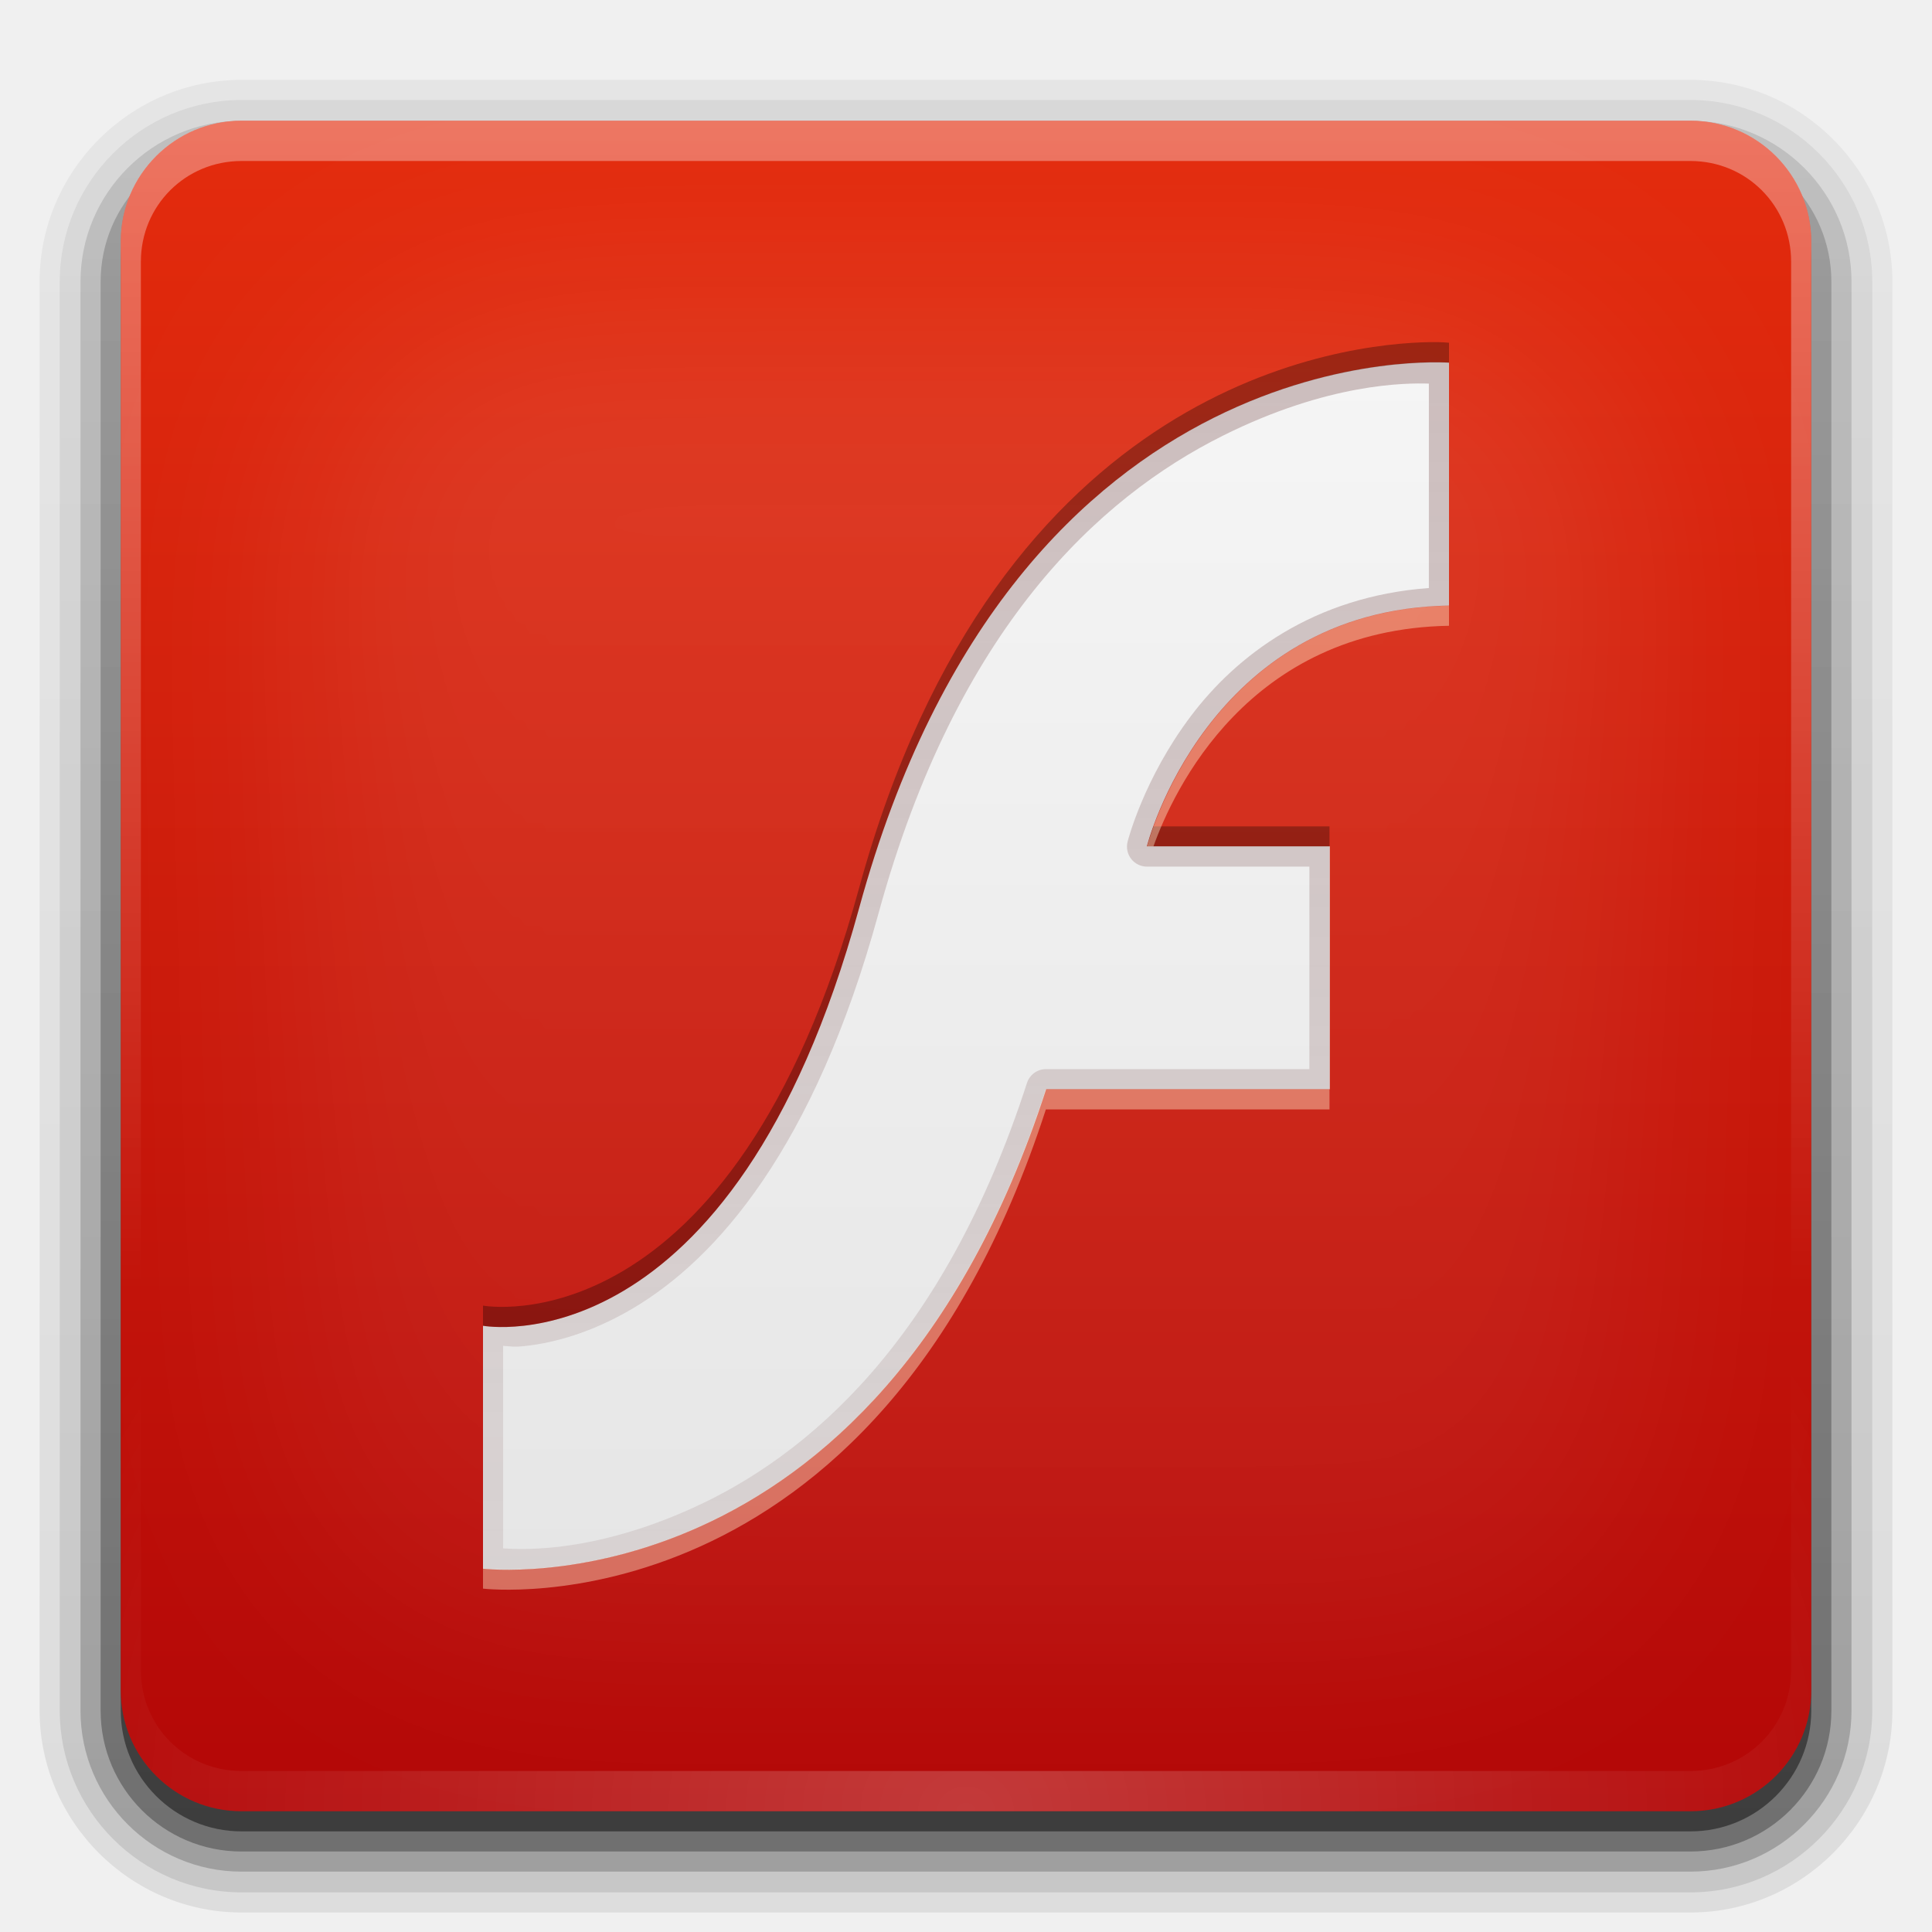
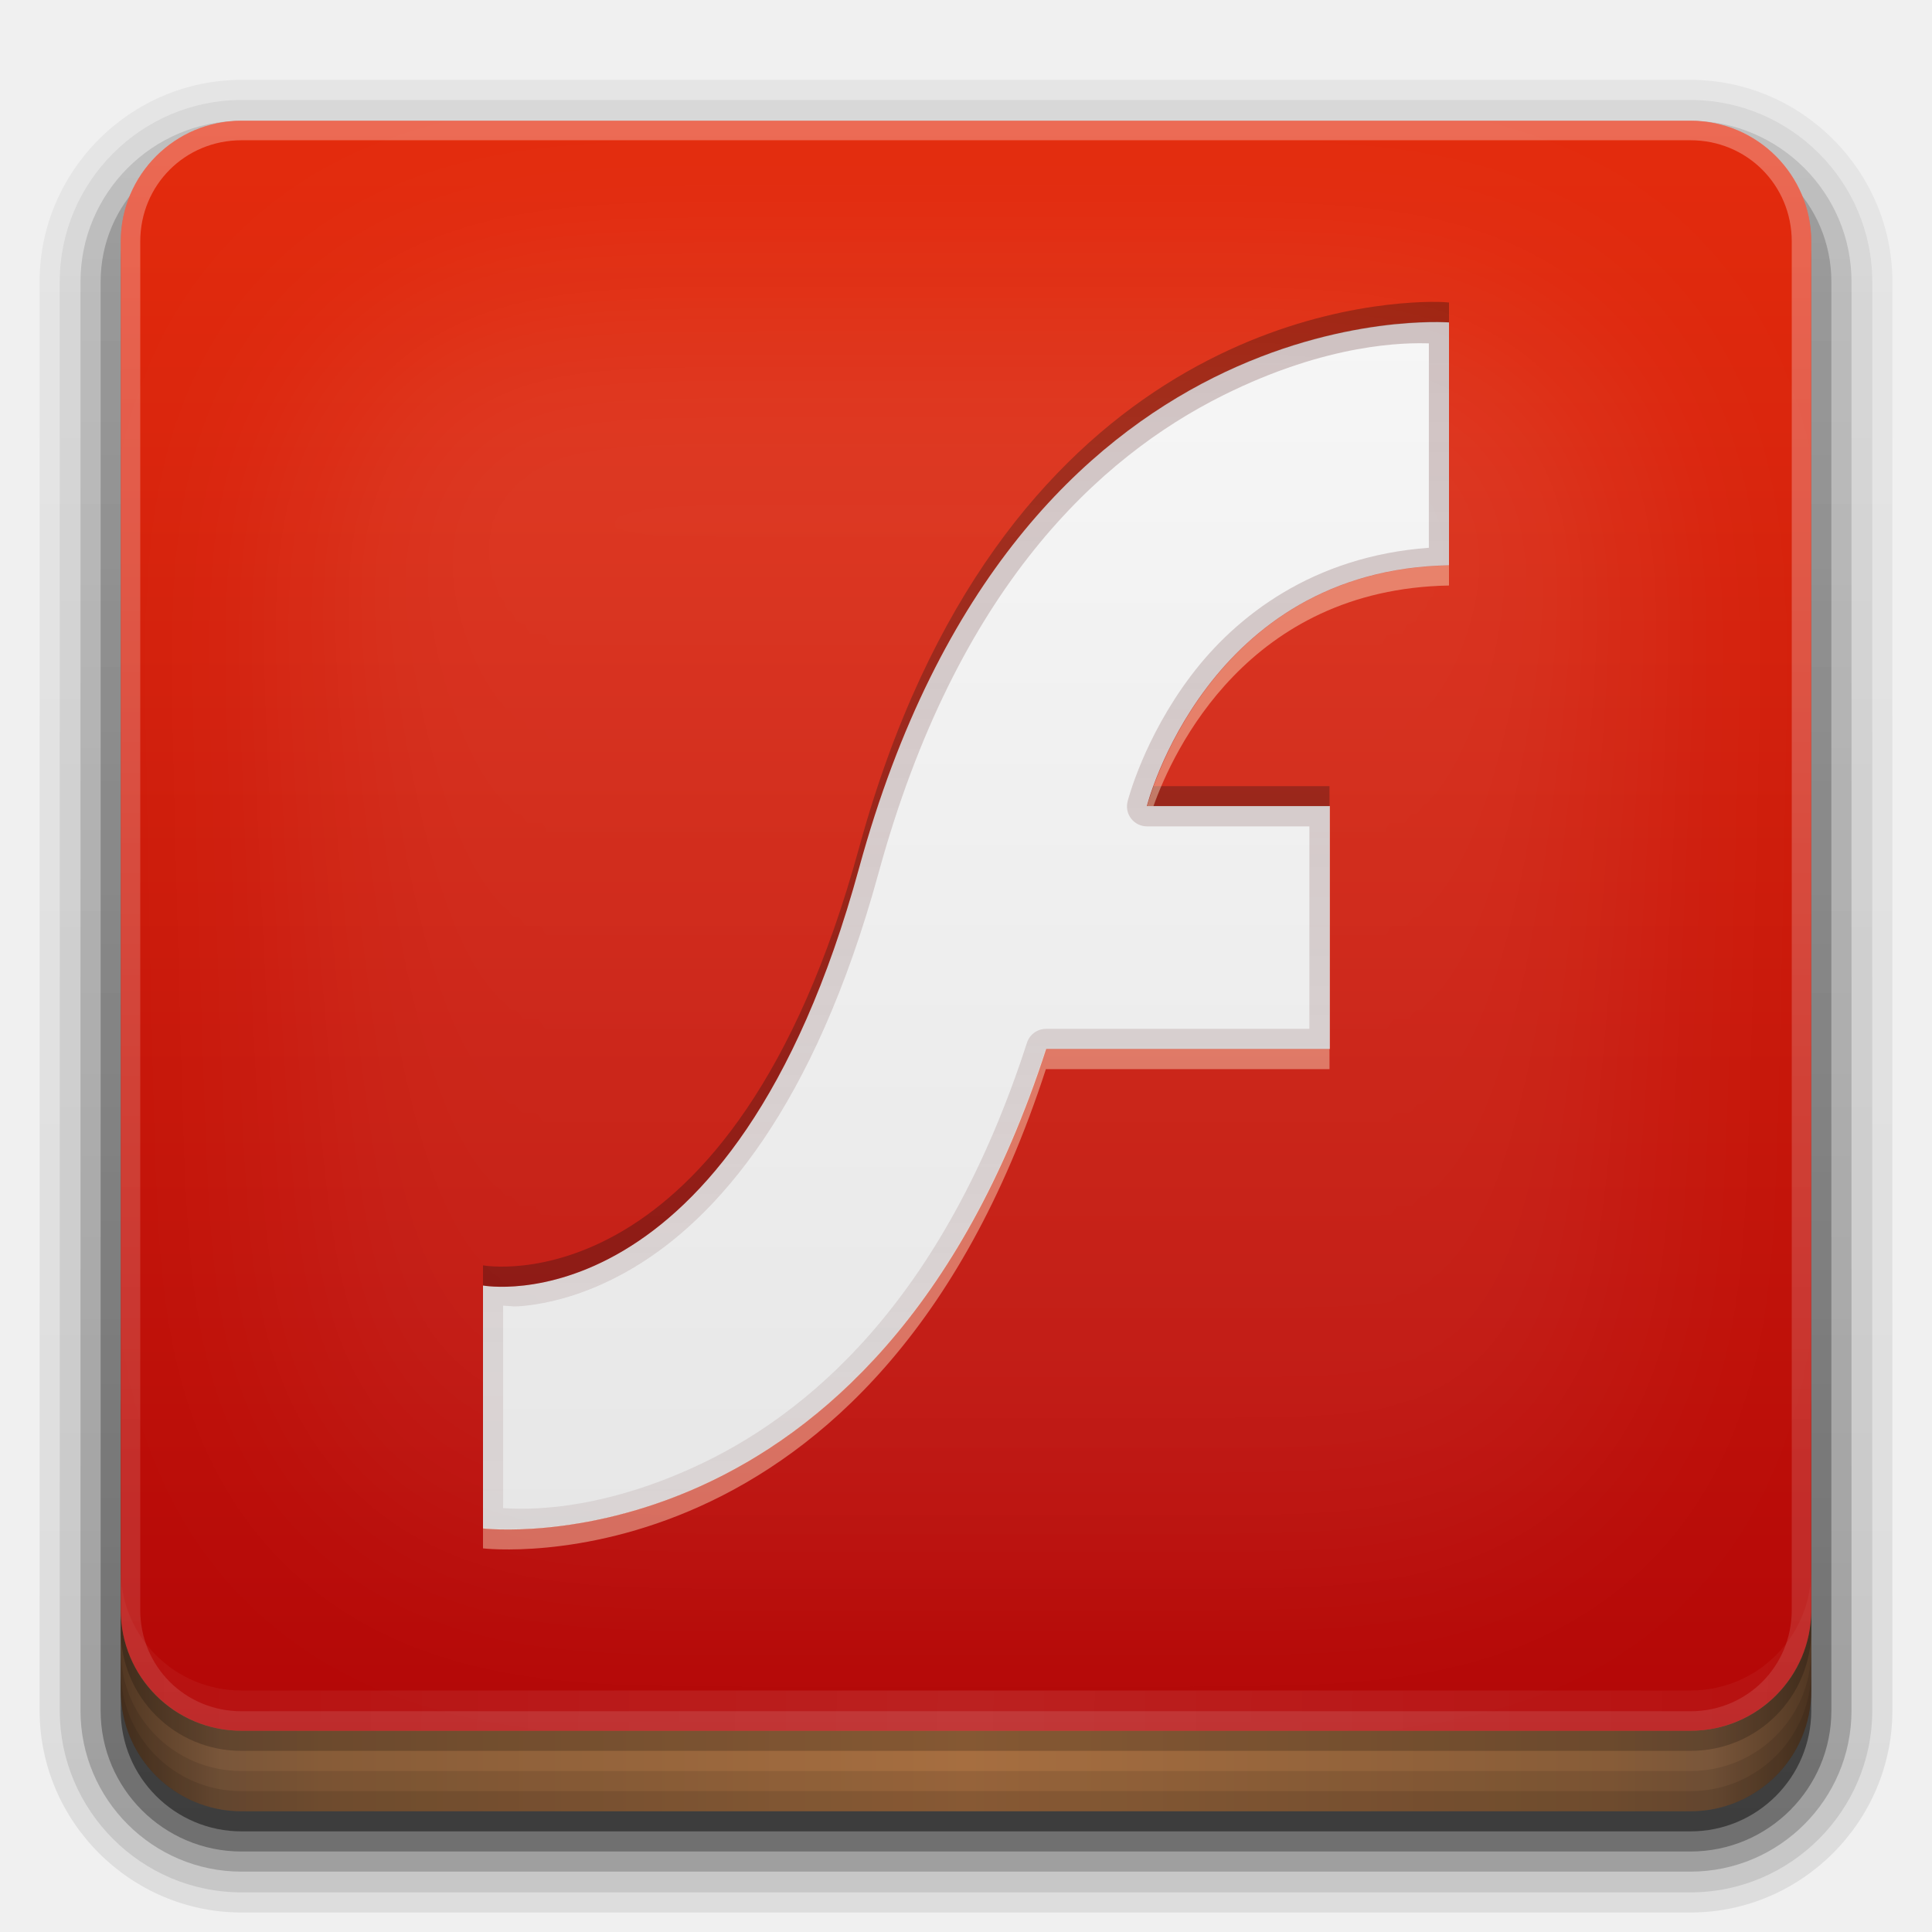
<svg xmlns="http://www.w3.org/2000/svg" xmlns:xlink="http://www.w3.org/1999/xlink" version="1.0" width="96" height="96" id="svg2408">
  <defs id="defs2410">
-     <linearGradient id="linearGradient3825">
-       <stop id="stop3827" style="stop-color:#501616;stop-opacity:1" offset="0" />
-       <stop id="stop3829" style="stop-color:#501616;stop-opacity:0" offset="1" />
+     <linearGradient id="linearGradient4384">
+       <stop id="stop4386" style="stop-color:#ffffff;stop-opacity:1" offset="0" />
+       <stop id="stop4388" style="stop-color:#ffffff;stop-opacity:0" offset="1" />
    </linearGradient>
-     <linearGradient id="linearGradient3694">
-       <stop id="stop3696" style="stop-color:#e6e6e6;stop-opacity:1" offset="0" />
-       <stop id="stop3698" style="stop-color:#f5f5f5;stop-opacity:1" offset="1" />
-     </linearGradient>
-     <linearGradient id="linearGradient3688">
-       <stop id="stop3690" style="stop-color:#b30707;stop-opacity:1" offset="0" />
-       <stop id="stop3692" style="stop-color:#e42c0d;stop-opacity:1" offset="1" />
+     <linearGradient id="linearGradient4367">
+       <stop id="stop4369" style="stop-color:#ffffff;stop-opacity:0.718" offset="0" />
+       <stop id="stop4371" style="stop-color:#ffffff;stop-opacity:1" offset="1" />
    </linearGradient>
    <linearGradient x1="45.448" y1="92.54" x2="45.448" y2="7.017" id="ButtonShadow" gradientUnits="userSpaceOnUse" gradientTransform="scale(1.005865,0.994169)">
      <stop id="stop3750" style="stop-color:#000000;stop-opacity:1" offset="0" />
      <stop id="stop3752" style="stop-color:#000000;stop-opacity:0.588" offset="1" />
    </linearGradient>
    <linearGradient id="linearGradient3737">
      <stop id="stop3739" style="stop-color:#ffffff;stop-opacity:1" offset="0" />
      <stop id="stop3741" style="stop-color:#ffffff;stop-opacity:0" offset="1" />
    </linearGradient>
    <filter color-interpolation-filters="sRGB" id="filter3174">
      <feGaussianBlur id="feGaussianBlur3176" stdDeviation="1.71" />
    </filter>
-     <linearGradient x1="36.357" y1="6" x2="36.357" y2="63.893" id="linearGradient3188" xlink:href="#linearGradient3737" gradientUnits="userSpaceOnUse" />
    <filter x="-0.192" y="-0.192" width="1.384" height="1.384" color-interpolation-filters="sRGB" id="filter3794">
      <feGaussianBlur id="feGaussianBlur3796" stdDeviation="5.28" />
    </filter>
    <linearGradient x1="48" y1="20.221" x2="48" y2="138.661" id="linearGradient3613" xlink:href="#linearGradient3737" gradientUnits="userSpaceOnUse" />
-     <radialGradient cx="48" cy="90.172" r="42" fx="48" fy="90.172" id="radialGradient3619" xlink:href="#linearGradient3737" gradientUnits="userSpaceOnUse" gradientTransform="matrix(1.157313,0,0,0.9959077,-7.551021,0.1971319)" />
-     <clipPath id="clipPath3613">
-       <rect width="84" height="84" rx="6" ry="6" x="6" y="6" id="rect3615" style="fill:#ffffff;fill-opacity:1;fill-rule:nonzero;stroke:none" />
-     </clipPath>
-     <linearGradient x1="48" y1="90" x2="48" y2="5.988" id="linearGradient3617" xlink:href="#linearGradient3688" gradientUnits="userSpaceOnUse" />
    <linearGradient x1="45.448" y1="92.54" x2="45.448" y2="7.017" id="ButtonShadow-0" gradientUnits="userSpaceOnUse" gradientTransform="matrix(1.005865,0,0,0.994169,100,0)">
      <stop id="stop3750-8" style="stop-color:#000000;stop-opacity:1" offset="0" />
      <stop id="stop3752-5" style="stop-color:#000000;stop-opacity:0.588" offset="1" />
    </linearGradient>
    <linearGradient x1="32.251" y1="6.132" x2="32.251" y2="90.239" id="linearGradient3780" xlink:href="#ButtonShadow-0" gradientUnits="userSpaceOnUse" gradientTransform="matrix(1.02381,0,0,1.011905,-1.142857,-98.07143)" />
    <linearGradient x1="32.251" y1="6.132" x2="32.251" y2="90.239" id="linearGradient3772" xlink:href="#ButtonShadow-0" gradientUnits="userSpaceOnUse" gradientTransform="matrix(1.02381,0,0,1.011905,-1.142857,-98.07143)" />
    <linearGradient x1="32.251" y1="6.132" x2="32.251" y2="90.239" id="linearGradient3725" xlink:href="#ButtonShadow-0" gradientUnits="userSpaceOnUse" gradientTransform="matrix(1.02381,0,0,1.011905,-1.142857,-98.07143)" />
    <linearGradient x1="32.251" y1="6.132" x2="32.251" y2="90.239" id="linearGradient3721" xlink:href="#ButtonShadow-0" gradientUnits="userSpaceOnUse" gradientTransform="translate(0,-97)" />
    <linearGradient x1="32.251" y1="6.132" x2="32.251" y2="90.239" id="linearGradient3026" xlink:href="#ButtonShadow-0" gradientUnits="userSpaceOnUse" gradientTransform="matrix(1.02381,0,0,1.011905,-1.142857,-98.07143)" />
-     <linearGradient x1="62.337" y1="79.015" x2="62.337" y2="12.798" id="linearGradient2936" xlink:href="#linearGradient3694" gradientUnits="userSpaceOnUse" gradientTransform="matrix(0.8748588,0,0,0.9069861,2.762671,6.33428)" />
-     <linearGradient x1="55" y1="18" x2="55" y2="112" id="linearGradient3831" xlink:href="#linearGradient3825" gradientUnits="userSpaceOnUse" />
+     <clipPath id="clipPath4355">
+       <rect width="84" height="80" rx="6" ry="6" x="6" y="6" id="rect4357" style="fill:#ffffff;fill-opacity:1;fill-rule:nonzero;stroke:none" />
+     </clipPath>
+     <radialGradient cx="48" cy="87.792" r="42" fx="48" fy="87.792" id="radialGradient4375" xlink:href="#linearGradient4367" gradientUnits="userSpaceOnUse" gradientTransform="matrix(1,-6.7114942e-8,8.4282233e-8,1.255789,110,-24.50559)" />
+     <linearGradient x1="48" y1="88" x2="48" y2="-40" id="linearGradient4390" xlink:href="#linearGradient4384" gradientUnits="userSpaceOnUse" gradientTransform="matrix(1,0,0,-1,0,92)" />
+     <linearGradient x1="48" y1="82" x2="112.124" y2="82.455" id="linearGradient4429" xlink:href="#linearGradient4384" gradientUnits="userSpaceOnUse" spreadMethod="reflect" />
+     <linearGradient id="linearGradient3843">
+       <stop id="stop3845" style="stop-color:#523823;stop-opacity:1" offset="0" />
+       <stop id="stop3847" style="stop-color:#79563a;stop-opacity:1" offset="0.118" />
+       <stop id="stop3849" style="stop-color:#875c38;stop-opacity:1" offset="0.238" />
+       <stop id="stop3851" style="stop-color:#a66e40;stop-opacity:1" offset="1" />
+     </linearGradient>
+     <linearGradient x1="8" y1="1033.362" x2="50" y2="1033.362" id="linearGradient3870" xlink:href="#linearGradient3843" gradientUnits="userSpaceOnUse" gradientTransform="translate(-2,-956.3622)" spreadMethod="reflect" />
+     <linearGradient id="linearGradient3688">
+       <stop id="stop3690" style="stop-color:#b30707;stop-opacity:1" offset="0" />
+       <stop id="stop3692" style="stop-color:#e42c0d;stop-opacity:1" offset="1" />
+     </linearGradient>
+     <linearGradient x1="55" y1="18" x2="55" y2="112" id="linearGradient3831" xlink:href="#linearGradient3825" gradientUnits="userSpaceOnUse" gradientTransform="translate(0,-2)" />
+     <linearGradient id="linearGradient3825">
+       <stop id="stop3827" style="stop-color:#501616;stop-opacity:1" offset="0" />
+       <stop id="stop3829" style="stop-color:#501616;stop-opacity:0" offset="1" />
+     </linearGradient>
+     <linearGradient x1="62.337" y1="79.015" x2="62.337" y2="12.798" id="linearGradient2936" xlink:href="#linearGradient3694" gradientUnits="userSpaceOnUse" gradientTransform="matrix(0.8748588,0,0,0.9069861,2.762671,4.33428)" />
+     <linearGradient id="linearGradient3694">
+       <stop id="stop3696" style="stop-color:#e6e6e6;stop-opacity:1" offset="0" />
+       <stop id="stop3698" style="stop-color:#f5f5f5;stop-opacity:1" offset="1" />
+     </linearGradient>
+     <linearGradient x1="48" y1="86" x2="48" y2="5.988" id="linearGradient3088" xlink:href="#linearGradient3688" gradientUnits="userSpaceOnUse" />
  </defs>
  <g id="layer2" style="display:none">
    <rect width="86" height="85" rx="6" ry="6" x="5" y="7" id="rect3745" style="opacity:0.9;fill:url(#ButtonShadow);fill-opacity:1;fill-rule:nonzero;stroke:none;filter:url(#filter3174)" />
  </g>
-   <g id="layer3">
+   <g id="layer3" style="display:inline">
    <path d="m 12,-95.031 c -5.511,0 -10.031,4.52 -10.031,10.031 l 0,71 c 0,5.511 4.52,10.031 10.031,10.031 l 72,0 c 5.511,0 10.031,-4.52 10.031,-10.031 l 0,-71 c 0,-5.511 -4.52,-10.031 -10.031,-10.031 l -72,0 z" transform="scale(1,-1)" id="path3786" style="opacity:0.08;fill:url(#linearGradient3026);fill-opacity:1;fill-rule:nonzero;stroke:none;display:inline" />
    <path d="m 12,-94.031 c -4.972,0 -9.031,4.06 -9.031,9.031 l 0,71 c 0,4.972 4.06,9.031 9.031,9.031 l 72,0 c 4.972,0 9.031,-4.06 9.031,-9.031 l 0,-71 c 0,-4.972 -4.06,-9.031 -9.031,-9.031 l -72,0 z" transform="scale(1,-1)" id="path3778" style="opacity:0.1;fill:url(#linearGradient3780);fill-opacity:1;fill-rule:nonzero;stroke:none;display:inline" />
    <path d="m 12,-93 c -4.409,0 -8,3.591 -8,8 l 0,71 c 0,4.409 3.591,8 8,8 l 72,0 c 4.409,0 8,-3.591 8,-8 l 0,-71 c 0,-4.409 -3.591,-8 -8,-8 l -72,0 z" transform="scale(1,-1)" id="path3770" style="opacity:0.2;fill:url(#linearGradient3772);fill-opacity:1;fill-rule:nonzero;stroke:none;display:inline" />
    <rect width="86" height="85" rx="7" ry="7" x="5" y="-92" transform="scale(1,-1)" id="rect3723" style="opacity:0.3;fill:url(#linearGradient3725);fill-opacity:1;fill-rule:nonzero;stroke:none;display:inline" />
    <rect width="84" height="84" rx="6" ry="6" x="6" y="-91" transform="scale(1,-1)" id="rect3716" style="opacity:0.45;fill:url(#linearGradient3721);fill-opacity:1;fill-rule:nonzero;stroke:none;display:inline" />
  </g>
+   <g id="layer4">
+     <rect width="84" height="26" rx="6" ry="6" x="6" y="64" id="rect2841" style="color:#000000;fill:url(#linearGradient3870);fill-opacity:1;fill-rule:nonzero;stroke:none;stroke-width:1.5;marker:none;visibility:visible;display:inline;overflow:visible;enable-background:accumulate" />
+     <path d="m 6,82 0,2 c 0,3.324 2.676,6 6,6 l 72,0 c 3.324,0 6,-2.676 6,-6 l 0,-2 c 0,3.324 -2.676,6 -6,6 L 12,88 C 8.676,88 6,85.324 6,82 z" id="rect4345" style="opacity:0.1;color:#000000;fill:#000000;fill-opacity:1;fill-rule:nonzero;stroke:none;stroke-width:1.5;marker:none;visibility:visible;display:inline;overflow:visible;enable-background:accumulate" />
+     <path d="m 6,83 0,1 c 0,3.324 2.676,6 6,6 l 72,0 c 3.324,0 6,-2.676 6,-6 l 0,-1 c 0,3.324 -2.676,6 -6,6 L 12,89 C 8.676,89 6,86.324 6,83 z" id="rect4336" style="opacity:0.1;color:#000000;fill:#000000;fill-opacity:1;fill-rule:nonzero;stroke:none;stroke-width:1.5;marker:none;visibility:visible;display:inline;overflow:visible;enable-background:accumulate" />
+     <path d="m 6,80 0,1 c 0,3.324 2.676,6 6,6 l 72,0 c 3.324,0 6,-2.676 6,-6 l 0,-1 c 0,3.324 -2.676,6 -6,6 L 12,86 C 8.676,86 6,83.324 6,80 z" id="path4412" style="opacity:0.2;fill:#000000;fill-opacity:1;fill-rule:nonzero;stroke:none" />
+   </g>
  <g id="layer1">
-     <rect width="84" height="84" rx="6" ry="6" x="6" y="6" id="rect2419" style="fill:url(#linearGradient3617);fill-opacity:1;fill-rule:nonzero;stroke:none" />
-     <path d="M 12,6 C 8.676,6 6,8.676 6,12 l 0,2 0,68 0,2 c 0,0.335 0.041,0.651 0.094,0.969 0.049,0.296 0.097,0.597 0.188,0.875 0.01,0.03 0.021,0.064 0.031,0.094 0.099,0.288 0.235,0.547 0.375,0.812 0.145,0.274 0.316,0.536 0.5,0.781 0.184,0.246 0.374,0.473 0.594,0.688 0.44,0.428 0.943,0.815 1.5,1.094 0.279,0.14 0.573,0.247 0.875,0.344 -0.256,-0.1 -0.487,-0.236 -0.719,-0.375 -0.007,-0.004 -0.024,0.004 -0.031,0 -0.032,-0.019 -0.062,-0.043 -0.094,-0.062 -0.12,-0.077 -0.231,-0.164 -0.344,-0.25 -0.106,-0.081 -0.213,-0.161 -0.312,-0.25 C 8.478,88.557 8.309,88.373 8.156,88.188 8.049,88.057 7.938,87.922 7.844,87.781 7.819,87.743 7.805,87.695 7.781,87.656 7.716,87.553 7.651,87.452 7.594,87.344 7.493,87.149 7.388,86.928 7.312,86.719 7.305,86.697 7.289,86.678 7.281,86.656 7.249,86.564 7.245,86.469 7.219,86.375 7.188,86.268 7.148,86.172 7.125,86.062 7.052,85.721 7,85.364 7,85 L 7,83 7,15 7,13 C 7,10.218 9.218,8 12,8 l 2,0 68,0 2,0 c 2.782,0 5,2.218 5,5 l 0,2 0,68 0,2 c 0,0.364 -0.052,0.721 -0.125,1.062 -0.044,0.207 -0.088,0.398 -0.156,0.594 -0.008,0.022 -0.023,0.041 -0.031,0.062 -0.063,0.174 -0.138,0.367 -0.219,0.531 -0.042,0.083 -0.079,0.17 -0.125,0.25 -0.055,0.097 -0.127,0.188 -0.188,0.281 -0.094,0.141 -0.205,0.276 -0.312,0.406 -0.143,0.174 -0.303,0.347 -0.469,0.5 -0.011,0.01 -0.02,0.021 -0.031,0.031 -0.138,0.126 -0.285,0.234 -0.438,0.344 -0.103,0.073 -0.204,0.153 -0.312,0.219 -0.007,0.004 -0.024,-0.004 -0.031,0 -0.232,0.139 -0.463,0.275 -0.719,0.375 0.302,-0.097 0.596,-0.204 0.875,-0.344 0.557,-0.279 1.06,-0.666 1.5,-1.094 0.22,-0.214 0.409,-0.442 0.594,-0.688 0.184,-0.246 0.355,-0.508 0.5,-0.781 0.14,-0.265 0.276,-0.525 0.375,-0.812 0.01,-0.031 0.021,-0.063 0.031,-0.094 0.09,-0.278 0.139,-0.579 0.188,-0.875 C 89.959,84.651 90,84.335 90,84 l 0,-2 0,-68 0,-2 C 90,8.676 87.324,6 84,6 L 12,6 z" id="rect3728" style="opacity:0.35;fill:url(#linearGradient3188);fill-opacity:1;fill-rule:nonzero;stroke:none" />
-     <path d="M 12,90 C 8.676,90 6,87.324 6,84 L 6,82 6,14 6,12 c 0,-0.335 0.041,-0.651 0.094,-0.969 0.049,-0.296 0.097,-0.597 0.188,-0.875 C 6.291,10.126 6.302,10.093 6.312,10.062 6.411,9.775 6.547,9.515 6.688,9.25 6.832,8.976 7.003,8.714 7.188,8.469 7.372,8.223 7.561,7.995 7.781,7.781 8.221,7.353 8.724,6.967 9.281,6.688 9.56,6.548 9.855,6.441 10.156,6.344 9.9,6.444 9.67,6.58 9.438,6.719 c -0.007,0.004 -0.024,-0.004 -0.031,0 -0.032,0.019 -0.062,0.043 -0.094,0.062 -0.12,0.077 -0.231,0.164 -0.344,0.25 -0.106,0.081 -0.213,0.161 -0.312,0.25 C 8.478,7.443 8.309,7.627 8.156,7.812 8.049,7.943 7.938,8.078 7.844,8.219 7.819,8.257 7.805,8.305 7.781,8.344 7.716,8.447 7.651,8.548 7.594,8.656 7.493,8.851 7.388,9.072 7.312,9.281 7.305,9.303 7.289,9.322 7.281,9.344 7.249,9.436 7.245,9.531 7.219,9.625 7.188,9.732 7.148,9.828 7.125,9.938 7.052,10.279 7,10.636 7,11 l 0,2 0,68 0,2 c 0,2.782 2.218,5 5,5 l 2,0 68,0 2,0 c 2.782,0 5,-2.218 5,-5 l 0,-2 0,-68 0,-2 C 89,10.636 88.948,10.279 88.875,9.938 88.831,9.731 88.787,9.54 88.719,9.344 88.711,9.322 88.695,9.303 88.688,9.281 88.625,9.108 88.549,8.914 88.469,8.75 88.427,8.667 88.39,8.58 88.344,8.5 88.289,8.403 88.217,8.312 88.156,8.219 88.062,8.078 87.951,7.943 87.844,7.812 87.701,7.638 87.541,7.466 87.375,7.312 87.364,7.302 87.355,7.291 87.344,7.281 87.205,7.156 87.059,7.047 86.906,6.938 86.804,6.864 86.702,6.784 86.594,6.719 c -0.007,-0.004 -0.024,0.004 -0.031,0 -0.232,-0.139 -0.463,-0.275 -0.719,-0.375 0.302,0.097 0.596,0.204 0.875,0.344 0.557,0.279 1.06,0.666 1.5,1.094 0.22,0.214 0.409,0.442 0.594,0.688 0.184,0.246 0.355,0.508 0.5,0.781 0.14,0.265 0.276,0.525 0.375,0.812 0.01,0.031 0.021,0.063 0.031,0.094 0.09,0.278 0.139,0.579 0.188,0.875 C 89.959,11.349 90,11.665 90,12 l 0,2 0,68 0,2 c 0,3.324 -2.676,6 -6,6 l -72,0 z" id="path3615" style="opacity:0.2;fill:url(#radialGradient3619);fill-opacity:1;fill-rule:nonzero;stroke:none" />
+     <rect width="84" height="80" rx="6" ry="6" x="6" y="6" id="rect2419" style="fill:url(#linearGradient3088);fill-opacity:1;fill-rule:nonzero;stroke:none" />
+     <path d="m 72,16.02 0,12.07 C 59.949,28.302 56.987,40.054 56.987,40.054 l 9.089,0 0,12.07 -14.094,0 C 43.506,78.276 24,75.947 24,75.947 l 0,-12.07 c 0,0 12.378,2.296 18.689,-20.752 C 50.584,14.293 72,16.02 72,16.02 z" id="path3727" style="fill:url(#linearGradient2936);fill-opacity:1;stroke:none" />
+     <path d="M 71.062,16 C 66.855,16.064 49.596,17.898 42.688,43.125 36.376,66.173 24,63.875 24,63.875 l 0,12.062 c 0,0 19.492,2.339 27.969,-23.812 l 14.094,0 0,-12.062 -9.062,0 c 0,0 2.949,-11.757 15,-11.969 l 0,-12.062 c 0,0 -0.336,-0.04 -0.938,-0.031 z M 71,17.062 71,27.219 c -5.757,0.422 -9.574,3.384 -11.812,6.344 -2.371,3.134 -3.156,6.25 -3.156,6.25 A 0.993,0.993 0 0 0 57,41.062 l 8.062,0 0,10.062 -13.094,0 a 0.993,0.993 0 0 0 -0.938,0.688 c -4.167,12.855 -10.928,18.547 -16.625,21.125 -4.867,2.202 -8.328,2.072 -9.406,2 L 25,64.875 c 0.408,0.021 0.476,0.078 1.156,0 1.379,-0.158 3.24,-0.644 5.312,-1.875 4.144,-2.462 8.986,-7.933 12.188,-19.625 C 47.542,29.185 54.641,22.71 60.75,19.656 66.016,17.024 69.861,17.027 71,17.062 z" id="path2902" style="opacity:0.25;fill:url(#linearGradient3831);fill-opacity:1;stroke:none" />
+     <path d="M 71.062,15 C 66.855,15.064 49.596,16.898 42.688,42.125 36.376,65.173 24,62.875 24,62.875 l 0,1 c 0,0 12.376,2.298 18.688,-20.75 C 50.582,14.294 72,16.031 72,16.031 l 0,-1 c 0,0 -0.336,-0.04 -0.938,-0.031 z m -13.75,24.062 c -0.205,0.574 -0.312,1 -0.312,1 l 9.062,0 0,-1 -8.75,0 z" id="path3749" style="opacity:0.3;fill:#000000;fill-opacity:1;stroke:none" />
+     <path d="M 72,28.094 C 59.949,28.306 57,40.062 57,40.062 l 0.312,0 C 58.304,37.29 62.016,29.269 72,29.094 l 0,-1 z M 51.969,52.125 C 43.492,78.277 24,75.938 24,75.938 l 0,1 c 0,0 19.492,2.339 27.969,-23.812 l 14.094,0 0,-1 -14.094,0 z" id="path3758" style="opacity:0.4;fill:#fff6d5;fill-opacity:1;stroke:none" />
+     <path d="M 120.781,6.125 C 118.042,6.683 116,9.091 116,12 l 0,68 c 0,3.324 2.676,6 6,6 l 72,0 c 3.324,0 6,-2.676 6,-6 l 0,-68 c 0,-2.909 -2.042,-5.317 -4.781,-5.875 2.205,0.536 3.812,2.491 3.812,4.875 l 0,68 c 0,2.805 -2.226,5.031 -5.031,5.031 l -72,0 c -2.805,0 -5.031,-2.226 -5.031,-5.031 l 0,-68 c 0,-2.384 1.607,-4.339 3.812,-4.875 z" id="rect4359" style="opacity:0.2;fill:url(#radialGradient4375);fill-opacity:1;fill-rule:nonzero;stroke:none" />
+     <path d="M 12,86 C 8.676,86 6,83.324 6,80 L 6,12 C 6,8.676 8.676,6 12,6 l 72,0 c 3.324,0 6,2.676 6,6 l 0,68 c 0,3.324 -2.676,6 -6,6 z m 0,-0.969 72,0 c 2.805,0 5.031,-2.226 5.031,-5.031 l 0,-68 C 89.031,9.195 86.805,6.969 84,6.969 l -72,0 C 9.195,6.969 6.969,9.195 6.969,12 l 0,68 c 0,2.805 2.226,5.031 5.031,5.031 z" id="rect4377" style="opacity:0.3;fill:url(#linearGradient4390);fill-opacity:1;fill-rule:nonzero;stroke:none" />
+     <path d="m 6,78 0,2 c 0,3.324 2.676,6 6,6 l 72,0 c 3.324,0 6,-2.676 6,-6 l 0,-2 c 0,3.324 -2.676,6 -6,6 L 12,84 C 8.676,84 6,81.324 6,78 z" id="rect4414" style="opacity:0.1;fill:url(#linearGradient4429);fill-opacity:1;fill-rule:nonzero;stroke:none" />
  </g>
-   <g id="layer5">
-     <rect width="66" height="66" rx="12" ry="12" x="15" y="15" clip-path="url(#clipPath3613)" id="rect3171" style="opacity:0.1;fill:url(#linearGradient3613);fill-opacity:1;fill-rule:nonzero;stroke:#ffffff;stroke-width:0.5;stroke-linecap:round;stroke-linejoin:miter;stroke-miterlimit:4;stroke-opacity:1;stroke-dasharray:none;stroke-dashoffset:0;filter:url(#filter3794)" />
+   <g id="layer5" style="display:inline">
+     <rect width="66" height="62" rx="12" ry="12" x="15" y="15" clip-path="url(#clipPath4355)" id="rect3171" style="opacity:0.1;fill:url(#linearGradient3613);fill-opacity:1;fill-rule:nonzero;stroke:#ffffff;stroke-width:0.5;stroke-linecap:round;stroke-linejoin:miter;stroke-miterlimit:4;stroke-opacity:1;stroke-dasharray:none;stroke-dashoffset:0;filter:url(#filter3794)" />
  </g>
-   <g id="layer4">
-     <path d="m 72,18.02 0,12.07 C 59.949,30.302 56.987,42.054 56.987,42.054 l 9.089,0 0,12.07 -14.094,0 C 43.506,80.276 24,77.947 24,77.947 l 0,-12.07 c 0,0 12.378,2.296 18.689,-20.752 C 50.584,16.293 72,18.02 72,18.02 z" id="path3727" style="fill:url(#linearGradient2936);fill-opacity:1;stroke:none" />
-     <path d="M 71.062,18 C 66.855,18.064 49.596,19.898 42.688,45.125 36.376,68.173 24,65.875 24,65.875 l 0,12.062 c 0,0 19.492,2.339 27.969,-23.812 l 14.094,0 0,-12.062 -9.062,0 c 0,0 2.949,-11.757 15,-11.969 l 0,-12.062 c 0,0 -0.336,-0.04 -0.938,-0.031 z M 71,19.062 71,29.219 c -5.757,0.422 -9.574,3.384 -11.812,6.344 -2.371,3.134 -3.156,6.25 -3.156,6.25 A 0.993,0.993 0 0 0 57,43.062 l 8.062,0 0,10.062 -13.094,0 a 0.993,0.993 0 0 0 -0.938,0.688 c -4.167,12.855 -10.928,18.547 -16.625,21.125 -4.867,2.202 -8.328,2.072 -9.406,2 L 25,66.875 c 0.408,0.021 0.476,0.078 1.156,0 1.379,-0.158 3.24,-0.644 5.312,-1.875 4.144,-2.462 8.986,-7.933 12.188,-19.625 C 47.542,31.185 54.641,24.71 60.75,21.656 66.016,19.024 69.861,19.027 71,19.062 z" id="path2902" style="opacity:0.25;fill:url(#linearGradient3831);fill-opacity:1;stroke:none" />
-     <path d="M 71.062,17 C 66.855,17.064 49.596,18.898 42.688,44.125 36.376,67.173 24,64.875 24,64.875 l 0,1 c 0,0 12.376,2.298 18.688,-20.75 C 50.582,16.294 72,18.031 72,18.031 l 0,-1 c 0,0 -0.336,-0.04 -0.938,-0.031 z m -13.75,24.062 c -0.205,0.574 -0.312,1 -0.312,1 l 9.062,0 0,-1 -8.75,0 z" id="path3749" style="opacity:0.3;fill:#000000;fill-opacity:1;stroke:none" />
-     <path d="M 72,30.094 C 59.949,30.306 57,42.062 57,42.062 l 0.312,0 C 58.304,39.29 62.016,31.269 72,31.094 l 0,-1 z M 51.969,54.125 C 43.492,80.277 24,77.938 24,77.938 l 0,1 c 0,0 19.492,2.339 27.969,-23.812 l 14.094,0 0,-1 -14.094,0 z" id="path3758" style="opacity:0.4;fill:#fff6d5;fill-opacity:1;stroke:none" />
-   </g>
+   <g id="layer6" />
</svg>
